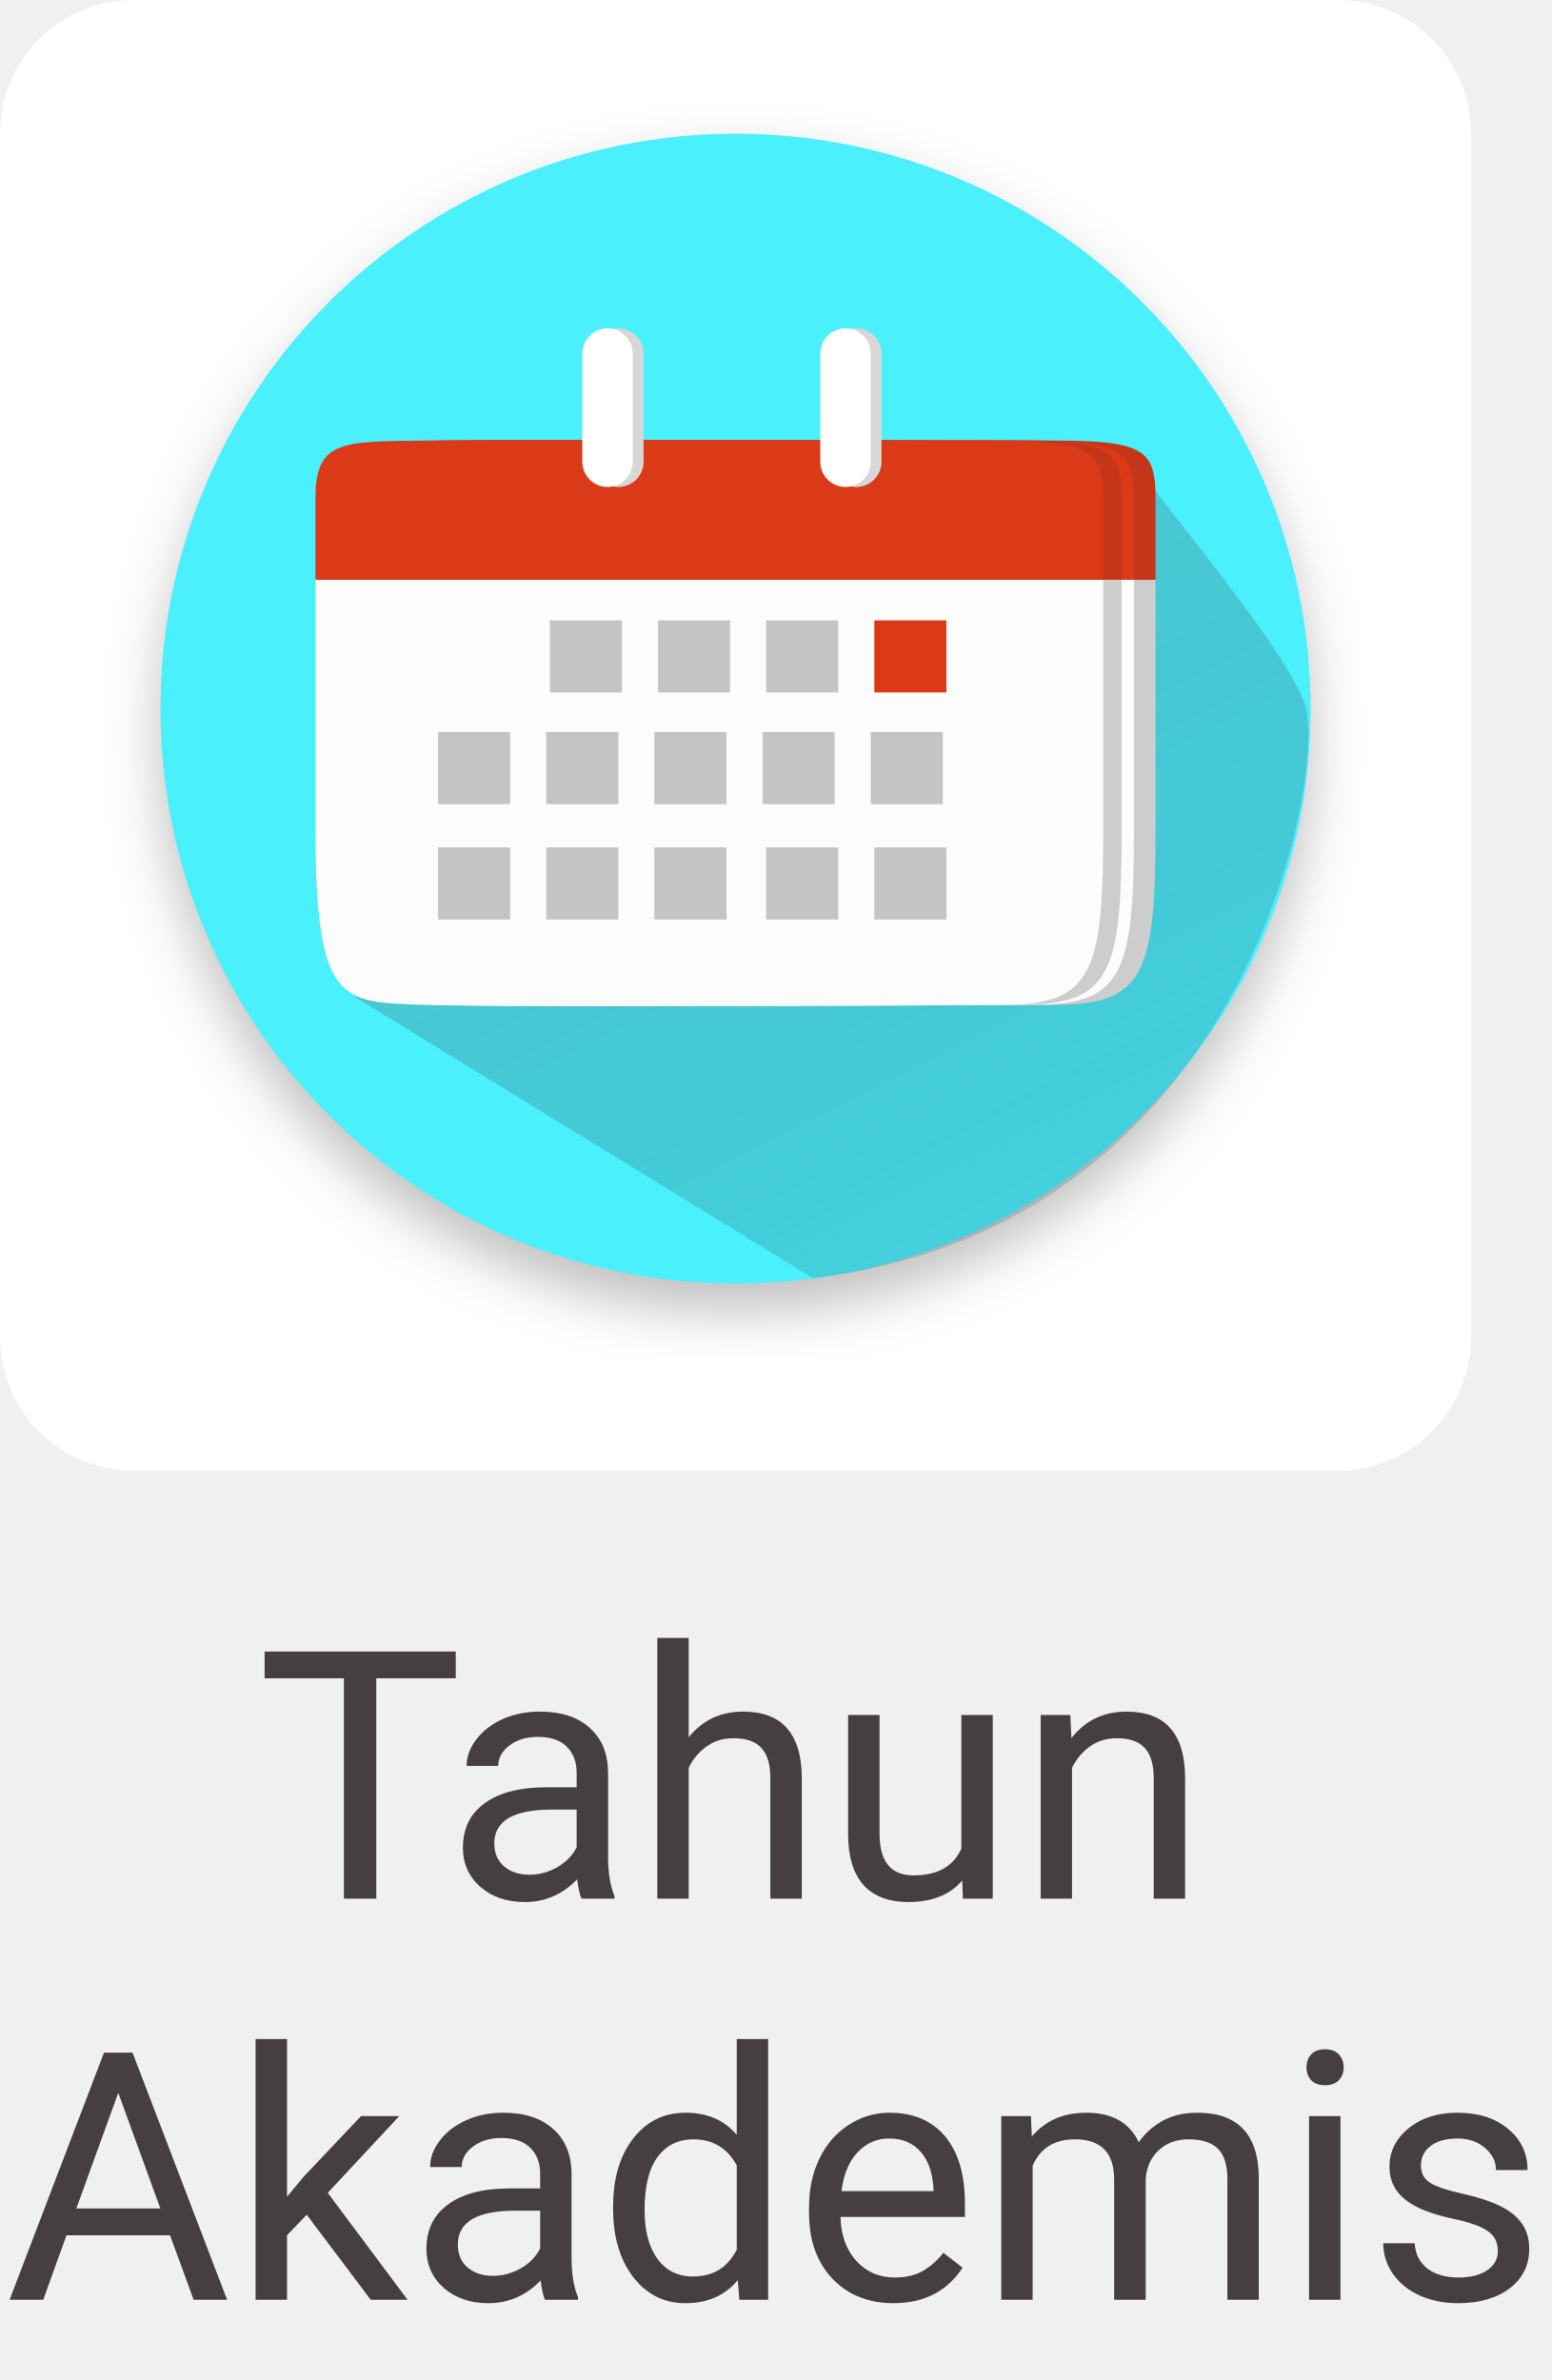
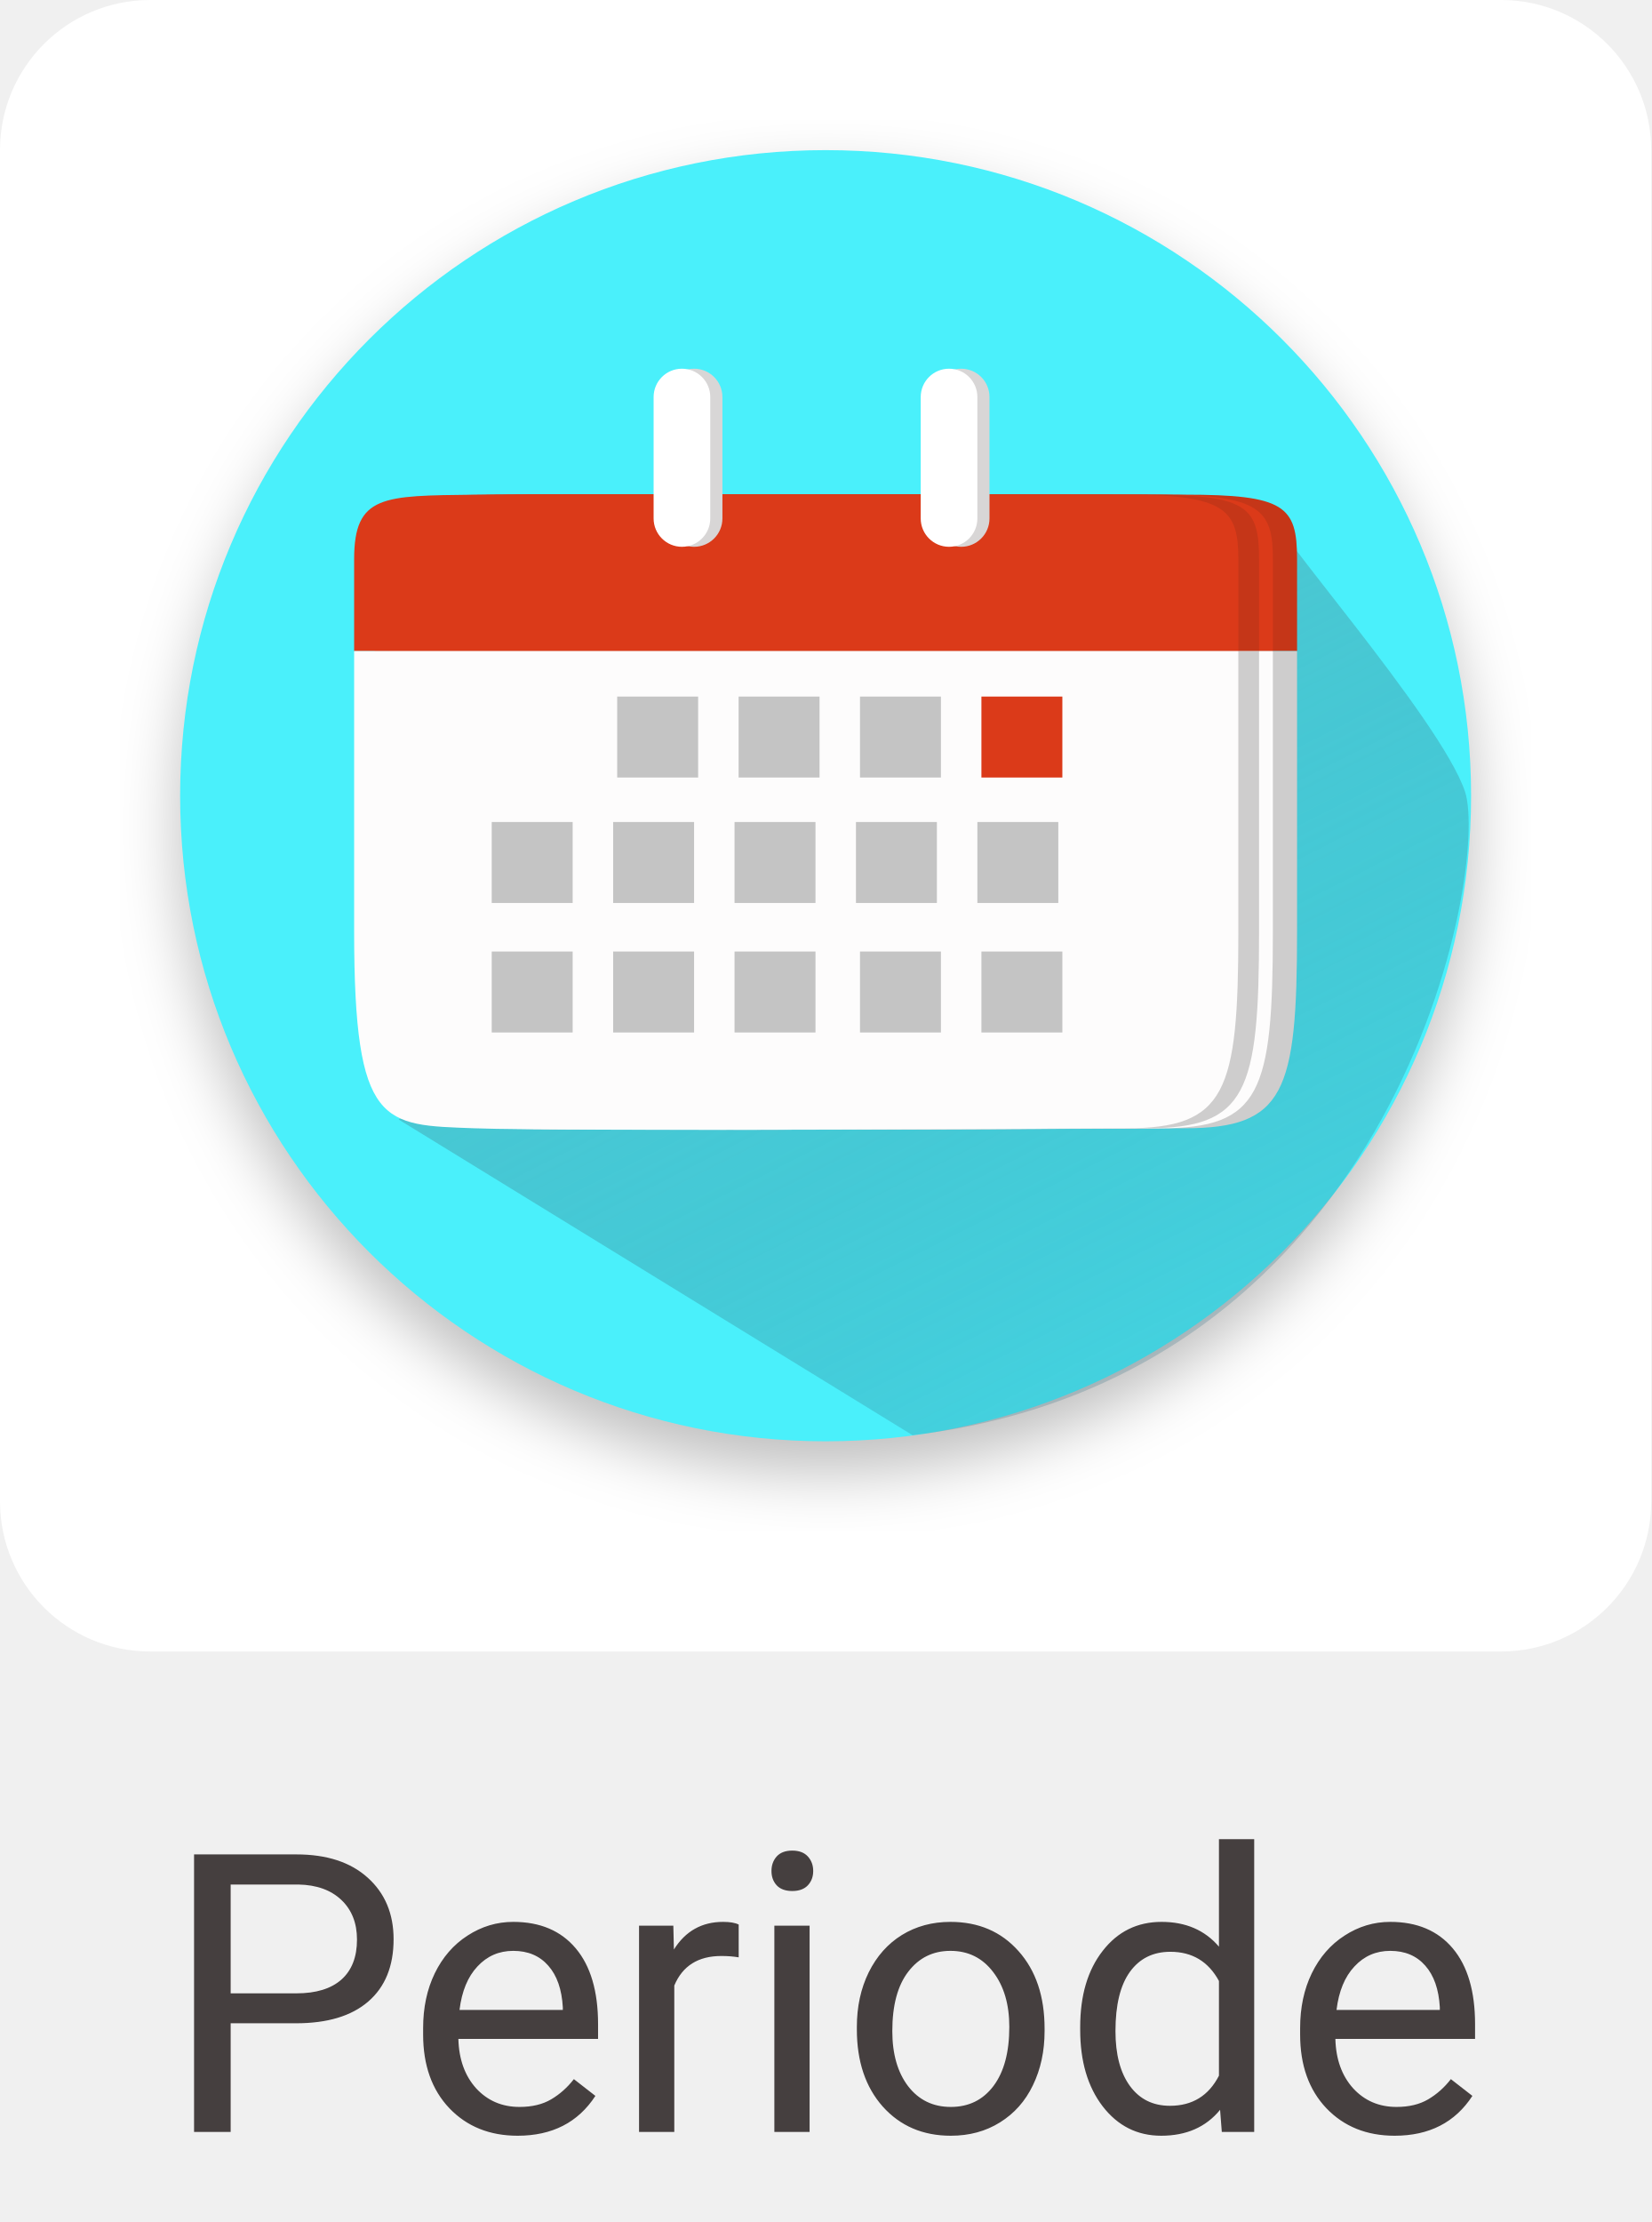
- <svg xmlns="http://www.w3.org/2000/svg" width="58" height="89" viewBox="0 0 58 89" fill="none">
-   <path d="M17.041 62.761H14.07V71H12.858V62.761H9.894V61.758H17.041V62.761ZM21.745 71C21.677 70.865 21.622 70.623 21.58 70.276C21.034 70.843 20.382 71.127 19.625 71.127C18.947 71.127 18.391 70.936 17.955 70.556C17.523 70.171 17.308 69.684 17.308 69.096C17.308 68.38 17.578 67.826 18.12 67.433C18.666 67.035 19.432 66.836 20.418 66.836H21.561V66.296C21.561 65.886 21.438 65.56 21.192 65.319C20.947 65.073 20.585 64.951 20.107 64.951C19.688 64.951 19.337 65.056 19.053 65.268C18.77 65.48 18.628 65.736 18.628 66.036H17.447C17.447 65.693 17.568 65.363 17.809 65.046C18.055 64.724 18.385 64.47 18.799 64.284C19.218 64.098 19.677 64.005 20.177 64.005C20.968 64.005 21.588 64.204 22.037 64.602C22.485 64.995 22.718 65.539 22.735 66.233V69.394C22.735 70.025 22.815 70.526 22.976 70.898V71H21.745ZM19.796 70.105C20.164 70.105 20.513 70.01 20.843 69.819C21.173 69.629 21.412 69.381 21.561 69.077V67.668H20.64C19.201 67.668 18.482 68.088 18.482 68.931C18.482 69.299 18.605 69.587 18.85 69.794C19.096 70.001 19.411 70.105 19.796 70.105ZM25.75 64.963C26.27 64.324 26.948 64.005 27.781 64.005C29.233 64.005 29.965 64.824 29.977 66.461V71H28.803V66.455C28.799 65.96 28.685 65.594 28.46 65.357C28.24 65.12 27.895 65.001 27.426 65.001C27.045 65.001 26.711 65.103 26.423 65.306C26.135 65.509 25.911 65.776 25.75 66.106V71H24.576V61.25H25.75V64.963ZM35.976 70.321C35.519 70.858 34.848 71.127 33.964 71.127C33.232 71.127 32.673 70.915 32.288 70.492C31.907 70.065 31.715 69.434 31.71 68.601V64.132H32.885V68.569C32.885 69.61 33.308 70.13 34.154 70.13C35.051 70.13 35.648 69.796 35.944 69.127V64.132H37.119V71H36.002L35.976 70.321ZM40.02 64.132L40.058 64.995C40.582 64.335 41.268 64.005 42.114 64.005C43.566 64.005 44.298 64.824 44.31 66.461V71H43.136V66.455C43.132 65.96 43.018 65.594 42.794 65.357C42.573 65.12 42.228 65.001 41.759 65.001C41.378 65.001 41.044 65.103 40.756 65.306C40.468 65.509 40.244 65.776 40.083 66.106V71H38.909V64.132H40.02ZM6.358 83.588H2.486L1.616 86H0.359L3.889 76.758H4.955L8.491 86H7.24L6.358 83.588ZM2.854 82.585H5.996L4.422 78.262L2.854 82.585ZM11.468 82.82L10.731 83.588V86H9.557V76.25H10.731V82.147L11.36 81.392L13.499 79.132H14.927L12.255 82.001L15.238 86H13.861L11.468 82.82ZM20.38 86C20.312 85.865 20.257 85.623 20.215 85.276C19.669 85.843 19.017 86.127 18.26 86.127C17.583 86.127 17.026 85.936 16.59 85.556C16.159 85.171 15.943 84.684 15.943 84.096C15.943 83.38 16.214 82.826 16.755 82.433C17.301 82.035 18.067 81.836 19.053 81.836H20.196V81.296C20.196 80.886 20.073 80.56 19.828 80.319C19.582 80.073 19.22 79.951 18.742 79.951C18.323 79.951 17.972 80.056 17.689 80.268C17.405 80.48 17.263 80.736 17.263 81.036H16.082C16.082 80.693 16.203 80.363 16.444 80.046C16.69 79.724 17.02 79.47 17.435 79.284C17.854 79.098 18.313 79.005 18.812 79.005C19.603 79.005 20.223 79.204 20.672 79.602C21.12 79.995 21.353 80.539 21.37 81.233V84.394C21.37 85.025 21.451 85.526 21.611 85.898V86H20.38ZM18.431 85.105C18.799 85.105 19.148 85.01 19.479 84.819C19.809 84.629 20.048 84.381 20.196 84.077V82.668H19.275C17.837 82.668 17.117 83.088 17.117 83.931C17.117 84.299 17.24 84.587 17.485 84.794C17.731 85.001 18.046 85.105 18.431 85.105ZM22.925 82.509C22.925 81.455 23.175 80.609 23.674 79.97C24.174 79.326 24.828 79.005 25.636 79.005C26.44 79.005 27.077 79.28 27.546 79.83V76.25H28.721V86H27.642L27.584 85.264C27.115 85.839 26.461 86.127 25.623 86.127C24.828 86.127 24.178 85.801 23.674 85.149C23.175 84.498 22.925 83.647 22.925 82.598V82.509ZM24.1 82.642C24.1 83.421 24.26 84.03 24.582 84.47C24.904 84.91 25.348 85.13 25.915 85.13C26.66 85.13 27.204 84.796 27.546 84.127V80.973C27.195 80.325 26.656 80.001 25.928 80.001C25.352 80.001 24.904 80.224 24.582 80.668C24.26 81.112 24.1 81.77 24.1 82.642ZM33.399 86.127C32.468 86.127 31.71 85.822 31.127 85.213C30.543 84.599 30.25 83.78 30.25 82.756V82.54C30.25 81.859 30.38 81.252 30.638 80.719C30.9 80.181 31.264 79.762 31.73 79.462C32.199 79.157 32.707 79.005 33.253 79.005C34.146 79.005 34.84 79.299 35.335 79.887C35.83 80.475 36.078 81.317 36.078 82.414V82.902H31.425C31.442 83.579 31.639 84.127 32.015 84.546C32.396 84.961 32.878 85.168 33.462 85.168C33.877 85.168 34.228 85.084 34.516 84.915C34.804 84.745 35.056 84.521 35.272 84.242L35.989 84.8C35.413 85.685 34.55 86.127 33.399 86.127ZM33.253 79.97C32.779 79.97 32.381 80.143 32.06 80.49C31.738 80.833 31.539 81.315 31.463 81.938H34.903V81.849C34.87 81.252 34.709 80.791 34.421 80.465C34.133 80.135 33.744 79.97 33.253 79.97ZM38.547 79.132L38.579 79.894C39.082 79.301 39.761 79.005 40.616 79.005C41.577 79.005 42.231 79.373 42.578 80.109C42.806 79.779 43.102 79.513 43.466 79.31C43.834 79.106 44.268 79.005 44.768 79.005C46.274 79.005 47.04 79.803 47.065 81.398V86H45.891V81.468C45.891 80.977 45.779 80.611 45.555 80.37C45.33 80.124 44.954 80.001 44.425 80.001C43.989 80.001 43.627 80.133 43.339 80.395C43.052 80.653 42.884 81.002 42.838 81.442V86H41.657V81.499C41.657 80.501 41.169 80.001 40.191 80.001C39.421 80.001 38.894 80.329 38.61 80.985V86H37.436V79.132H38.547ZM50.119 86H48.944V79.132H50.119V86ZM48.849 77.31C48.849 77.12 48.906 76.959 49.02 76.828C49.139 76.697 49.312 76.631 49.541 76.631C49.77 76.631 49.943 76.697 50.062 76.828C50.18 76.959 50.239 77.12 50.239 77.31C50.239 77.501 50.18 77.659 50.062 77.786C49.943 77.913 49.77 77.977 49.541 77.977C49.312 77.977 49.139 77.913 49.02 77.786C48.906 77.659 48.849 77.501 48.849 77.31ZM56.003 84.178C56.003 83.861 55.882 83.615 55.641 83.442C55.404 83.264 54.987 83.112 54.391 82.985C53.798 82.858 53.326 82.706 52.975 82.528C52.628 82.35 52.37 82.138 52.201 81.893C52.036 81.648 51.953 81.356 51.953 81.017C51.953 80.454 52.19 79.978 52.664 79.589C53.142 79.2 53.752 79.005 54.492 79.005C55.271 79.005 55.901 79.206 56.384 79.608C56.87 80.01 57.114 80.524 57.114 81.15H55.933C55.933 80.829 55.796 80.552 55.52 80.319C55.25 80.086 54.907 79.97 54.492 79.97C54.065 79.97 53.73 80.063 53.489 80.249C53.248 80.435 53.127 80.678 53.127 80.979C53.127 81.263 53.24 81.476 53.464 81.62C53.688 81.764 54.092 81.901 54.676 82.033C55.264 82.164 55.741 82.32 56.105 82.502C56.468 82.684 56.737 82.904 56.911 83.163C57.088 83.416 57.177 83.728 57.177 84.096C57.177 84.709 56.932 85.202 56.441 85.575C55.95 85.943 55.313 86.127 54.53 86.127C53.98 86.127 53.493 86.03 53.07 85.835C52.647 85.64 52.315 85.37 52.074 85.022C51.837 84.671 51.718 84.293 51.718 83.886H52.893C52.914 84.28 53.07 84.593 53.362 84.826C53.658 85.054 54.048 85.168 54.53 85.168C54.975 85.168 55.33 85.08 55.597 84.902C55.867 84.72 56.003 84.479 56.003 84.178Z" fill="#453F3F" />
+ <svg xmlns="http://www.w3.org/2000/svg" width="55" height="74" viewBox="0 0 55 74" fill="none">
+   <path d="M7.683 67.382V71H6.464V61.758H9.873C10.884 61.758 11.675 62.016 12.247 62.532C12.822 63.048 13.11 63.732 13.11 64.582C13.11 65.48 12.829 66.171 12.266 66.658C11.707 67.141 10.905 67.382 9.86 67.382H7.683ZM7.683 66.385H9.873C10.524 66.385 11.024 66.233 11.371 65.928C11.718 65.619 11.891 65.175 11.891 64.595C11.891 64.045 11.718 63.605 11.371 63.275C11.024 62.945 10.547 62.773 9.942 62.761H7.683V66.385ZM17.242 71.127C16.311 71.127 15.554 70.822 14.97 70.213C14.386 69.599 14.094 68.78 14.094 67.756V67.54C14.094 66.859 14.223 66.252 14.481 65.719C14.743 65.181 15.107 64.762 15.573 64.462C16.043 64.157 16.55 64.005 17.096 64.005C17.989 64.005 18.683 64.299 19.178 64.887C19.673 65.475 19.921 66.317 19.921 67.414V67.902H15.268C15.285 68.579 15.482 69.127 15.858 69.546C16.239 69.961 16.722 70.168 17.306 70.168C17.72 70.168 18.072 70.084 18.359 69.915C18.647 69.745 18.899 69.521 19.115 69.242L19.832 69.8C19.256 70.685 18.393 71.127 17.242 71.127ZM17.096 64.97C16.622 64.97 16.224 65.143 15.903 65.49C15.581 65.833 15.382 66.315 15.306 66.938H18.747V66.849C18.713 66.252 18.552 65.791 18.264 65.465C17.976 65.135 17.587 64.97 17.096 64.97ZM24.605 65.186C24.428 65.156 24.235 65.141 24.028 65.141C23.258 65.141 22.735 65.469 22.46 66.125V71H21.286V64.132H22.428L22.447 64.925C22.832 64.312 23.378 64.005 24.085 64.005C24.314 64.005 24.487 64.034 24.605 64.094V65.186ZM26.967 71H25.793V64.132H26.967V71ZM25.697 62.31C25.697 62.12 25.754 61.959 25.869 61.828C25.987 61.697 26.161 61.631 26.389 61.631C26.618 61.631 26.791 61.697 26.91 61.828C27.028 61.959 27.087 62.12 27.087 62.31C27.087 62.501 27.028 62.659 26.91 62.786C26.791 62.913 26.618 62.977 26.389 62.977C26.161 62.977 25.987 62.913 25.869 62.786C25.754 62.659 25.697 62.501 25.697 62.31ZM28.541 67.502C28.541 66.83 28.672 66.224 28.935 65.687C29.201 65.15 29.569 64.735 30.039 64.443C30.513 64.151 31.053 64.005 31.658 64.005C32.593 64.005 33.348 64.329 33.924 64.976C34.504 65.624 34.794 66.485 34.794 67.56V67.642C34.794 68.311 34.664 68.912 34.406 69.445C34.152 69.974 33.786 70.386 33.308 70.683C32.834 70.979 32.288 71.127 31.67 71.127C30.739 71.127 29.984 70.803 29.404 70.156C28.829 69.508 28.541 68.651 28.541 67.585V67.502ZM29.722 67.642C29.722 68.404 29.897 69.015 30.248 69.477C30.604 69.938 31.078 70.168 31.67 70.168C32.267 70.168 32.741 69.936 33.092 69.47C33.444 69.001 33.619 68.345 33.619 67.502C33.619 66.749 33.439 66.14 33.08 65.674C32.724 65.205 32.25 64.97 31.658 64.97C31.078 64.97 30.61 65.2 30.255 65.662C29.899 66.123 29.722 66.783 29.722 67.642ZM35.98 67.509C35.98 66.455 36.23 65.609 36.73 64.97C37.229 64.326 37.883 64.005 38.691 64.005C39.495 64.005 40.132 64.28 40.602 64.83V61.25H41.776V71H40.697L40.64 70.264C40.17 70.839 39.516 71.127 38.678 71.127C37.883 71.127 37.233 70.801 36.73 70.149C36.23 69.498 35.98 68.647 35.98 67.598V67.509ZM37.155 67.642C37.155 68.421 37.316 69.03 37.637 69.47C37.959 69.91 38.403 70.13 38.97 70.13C39.715 70.13 40.259 69.796 40.602 69.127V65.973C40.25 65.325 39.711 65.001 38.983 65.001C38.407 65.001 37.959 65.224 37.637 65.668C37.316 66.112 37.155 66.77 37.155 67.642ZM46.454 71.127C45.523 71.127 44.766 70.822 44.182 70.213C43.598 69.599 43.306 68.78 43.306 67.756V67.54C43.306 66.859 43.435 66.252 43.693 65.719C43.955 65.181 44.319 64.762 44.785 64.462C45.254 64.157 45.762 64.005 46.308 64.005C47.201 64.005 47.895 64.299 48.39 64.887C48.885 65.475 49.133 66.317 49.133 67.414V67.902H44.48C44.497 68.579 44.694 69.127 45.07 69.546C45.451 69.961 45.934 70.168 46.518 70.168C46.932 70.168 47.283 70.084 47.571 69.915C47.859 69.745 48.111 69.521 48.327 69.242L49.044 69.8C48.468 70.685 47.605 71.127 46.454 71.127ZM46.308 64.97C45.834 64.97 45.436 65.143 45.115 65.49C44.793 65.833 44.594 66.315 44.518 66.938H47.959V66.849C47.925 66.252 47.764 65.791 47.476 65.465C47.188 65.135 46.799 64.97 46.308 64.97Z" fill="#453F3F" />
  <path d="M0 5C0 2.239 2.239 0 5 0H50C52.761 0 55 2.239 55 5V50C55 52.761 52.761 55 50 55H5C2.239 55 0 52.761 0 50V5Z" fill="white" />
  <g filter="url(#filter0_d)">
    <circle cx="27.5" cy="26.5" r="21.5" fill="#4AF0FB" />
  </g>
  <path d="M30.398 47.798L13.279 37.284L42.327 16.997C42.024 17.236 47.989 23.939 48.798 26.365C49.606 28.792 46.734 45.842 30.398 47.798Z" fill="url(#paint0_linear)" fill-opacity="0.6" />
  <path d="M13.752 18.623C13.752 16.474 14.726 16.511 17.746 16.474C20.766 16.437 39.46 16.474 39.46 16.474C42.788 16.474 43.204 16.849 43.204 18.623V21.684H13.752V18.623Z" fill="#C53618" />
  <path d="M13.752 31.02C13.752 37.575 14.726 37.462 17.746 37.575C20.766 37.689 39.46 37.575 39.46 37.575C42.788 37.575 43.204 36.383 43.204 31.02V21.684H13.752V31.02Z" fill="#CECDCD" />
  <path d="M12.947 18.623C12.947 16.474 13.92 16.512 16.941 16.474C19.961 16.437 38.655 16.474 38.655 16.474C41.983 16.474 42.399 16.98 42.399 18.623V21.684H12.947V18.623Z" fill="#DB3A19" />
  <path d="M12.947 31.02C12.947 37.575 13.92 37.462 16.94 37.575C19.961 37.689 38.655 37.575 38.655 37.575C41.983 37.575 42.398 36.384 42.398 31.02V21.684H12.947V31.02Z" fill="#FDFCFC" />
  <path d="M12.486 18.623C12.486 16.474 13.459 16.511 16.48 16.474C19.5 16.437 38.194 16.474 38.194 16.474C41.522 16.474 41.938 16.849 41.938 18.623V21.684H12.486V18.623Z" fill="#C53618" />
  <path d="M12.486 31.02C12.486 37.575 13.459 37.462 16.48 37.575C19.5 37.689 38.194 37.575 38.194 37.575C41.522 37.575 41.938 36.383 41.938 31.02V21.684H12.486V31.02Z" fill="#CECDCD" />
  <path d="M11.796 18.624C11.796 16.475 12.769 16.512 15.789 16.475C18.81 16.437 37.504 16.475 37.504 16.475C40.832 16.475 41.248 16.981 41.248 18.624V21.685H11.796V18.624Z" fill="#DB3A19" />
  <path d="M11.796 31.02C11.796 37.575 12.769 37.462 15.789 37.575C18.81 37.689 37.504 37.575 37.504 37.575C40.832 37.575 41.248 36.384 41.248 31.02V21.684H11.796V31.02Z" fill="#FDFCFC" />
  <rect x="20.558" y="23.198" width="2.696" height="2.696" fill="#C4C4C4" />
  <rect x="24.602" y="23.198" width="2.696" height="2.696" fill="#C4C4C4" />
  <rect x="28.646" y="23.198" width="2.696" height="2.696" fill="#C4C4C4" />
  <rect x="16.379" y="27.376" width="2.696" height="2.696" fill="#C4C4C4" />
  <rect x="20.423" y="27.376" width="2.696" height="2.696" fill="#C4C4C4" />
  <rect x="24.467" y="27.376" width="2.696" height="2.696" fill="#C4C4C4" />
  <rect x="24.467" y="31.689" width="2.696" height="2.696" fill="#C4C4C4" />
  <rect x="16.379" y="31.689" width="2.696" height="2.696" fill="#C4C4C4" />
  <rect x="20.423" y="31.689" width="2.696" height="2.696" fill="#C4C4C4" />
  <rect x="32.69" y="31.689" width="2.696" height="2.696" fill="#C4C4C4" />
  <rect x="28.646" y="31.689" width="2.696" height="2.696" fill="#C4C4C4" />
  <rect x="28.511" y="27.376" width="2.696" height="2.696" fill="#C4C4C4" />
  <rect x="32.555" y="27.376" width="2.696" height="2.696" fill="#C4C4C4" />
  <rect x="32.69" y="23.198" width="2.696" height="2.696" fill="#DB3A19" />
  <rect x="22.176" y="12.279" width="1.887" height="5.931" rx="0.944" fill="#D8D6D6" />
  <rect x="31.072" y="12.279" width="1.887" height="5.931" rx="0.944" fill="#D8D6D6" />
  <rect x="21.771" y="12.279" width="1.887" height="5.931" rx="0.944" fill="white" />
  <rect x="30.668" y="12.279" width="1.887" height="5.931" rx="0.944" fill="white" />
  <defs>
    <filter id="filter0_d" x="4" y="4" width="47" height="47" filterUnits="userSpaceOnUse" color-interpolation-filters="sRGB">
      <feFlood flood-opacity="0" result="BackgroundImageFix" />
      <feColorMatrix in="SourceAlpha" type="matrix" values="0 0 0 0 0 0 0 0 0 0 0 0 0 0 0 0 0 0 127 0" />
      <feOffset dy="1" />
      <feGaussianBlur stdDeviation="1" />
      <feColorMatrix type="matrix" values="0 0 0 0 0 0 0 0 0 0 0 0 0 0 0 0 0 0 0.25 0" />
      <feBlend mode="normal" in2="BackgroundImageFix" result="effect1_dropShadow" />
      <feBlend mode="normal" in="SourceGraphic" in2="effect1_dropShadow" result="shape" />
    </filter>
    <linearGradient id="paint0_linear" x1="18.266" y1="20.974" x2="41.249" y2="66.332" gradientUnits="userSpaceOnUse">
      <stop stop-color="#54B3B9" />
      <stop offset="1" stop-color="#163F5F" stop-opacity="0" />
    </linearGradient>
  </defs>
</svg>
